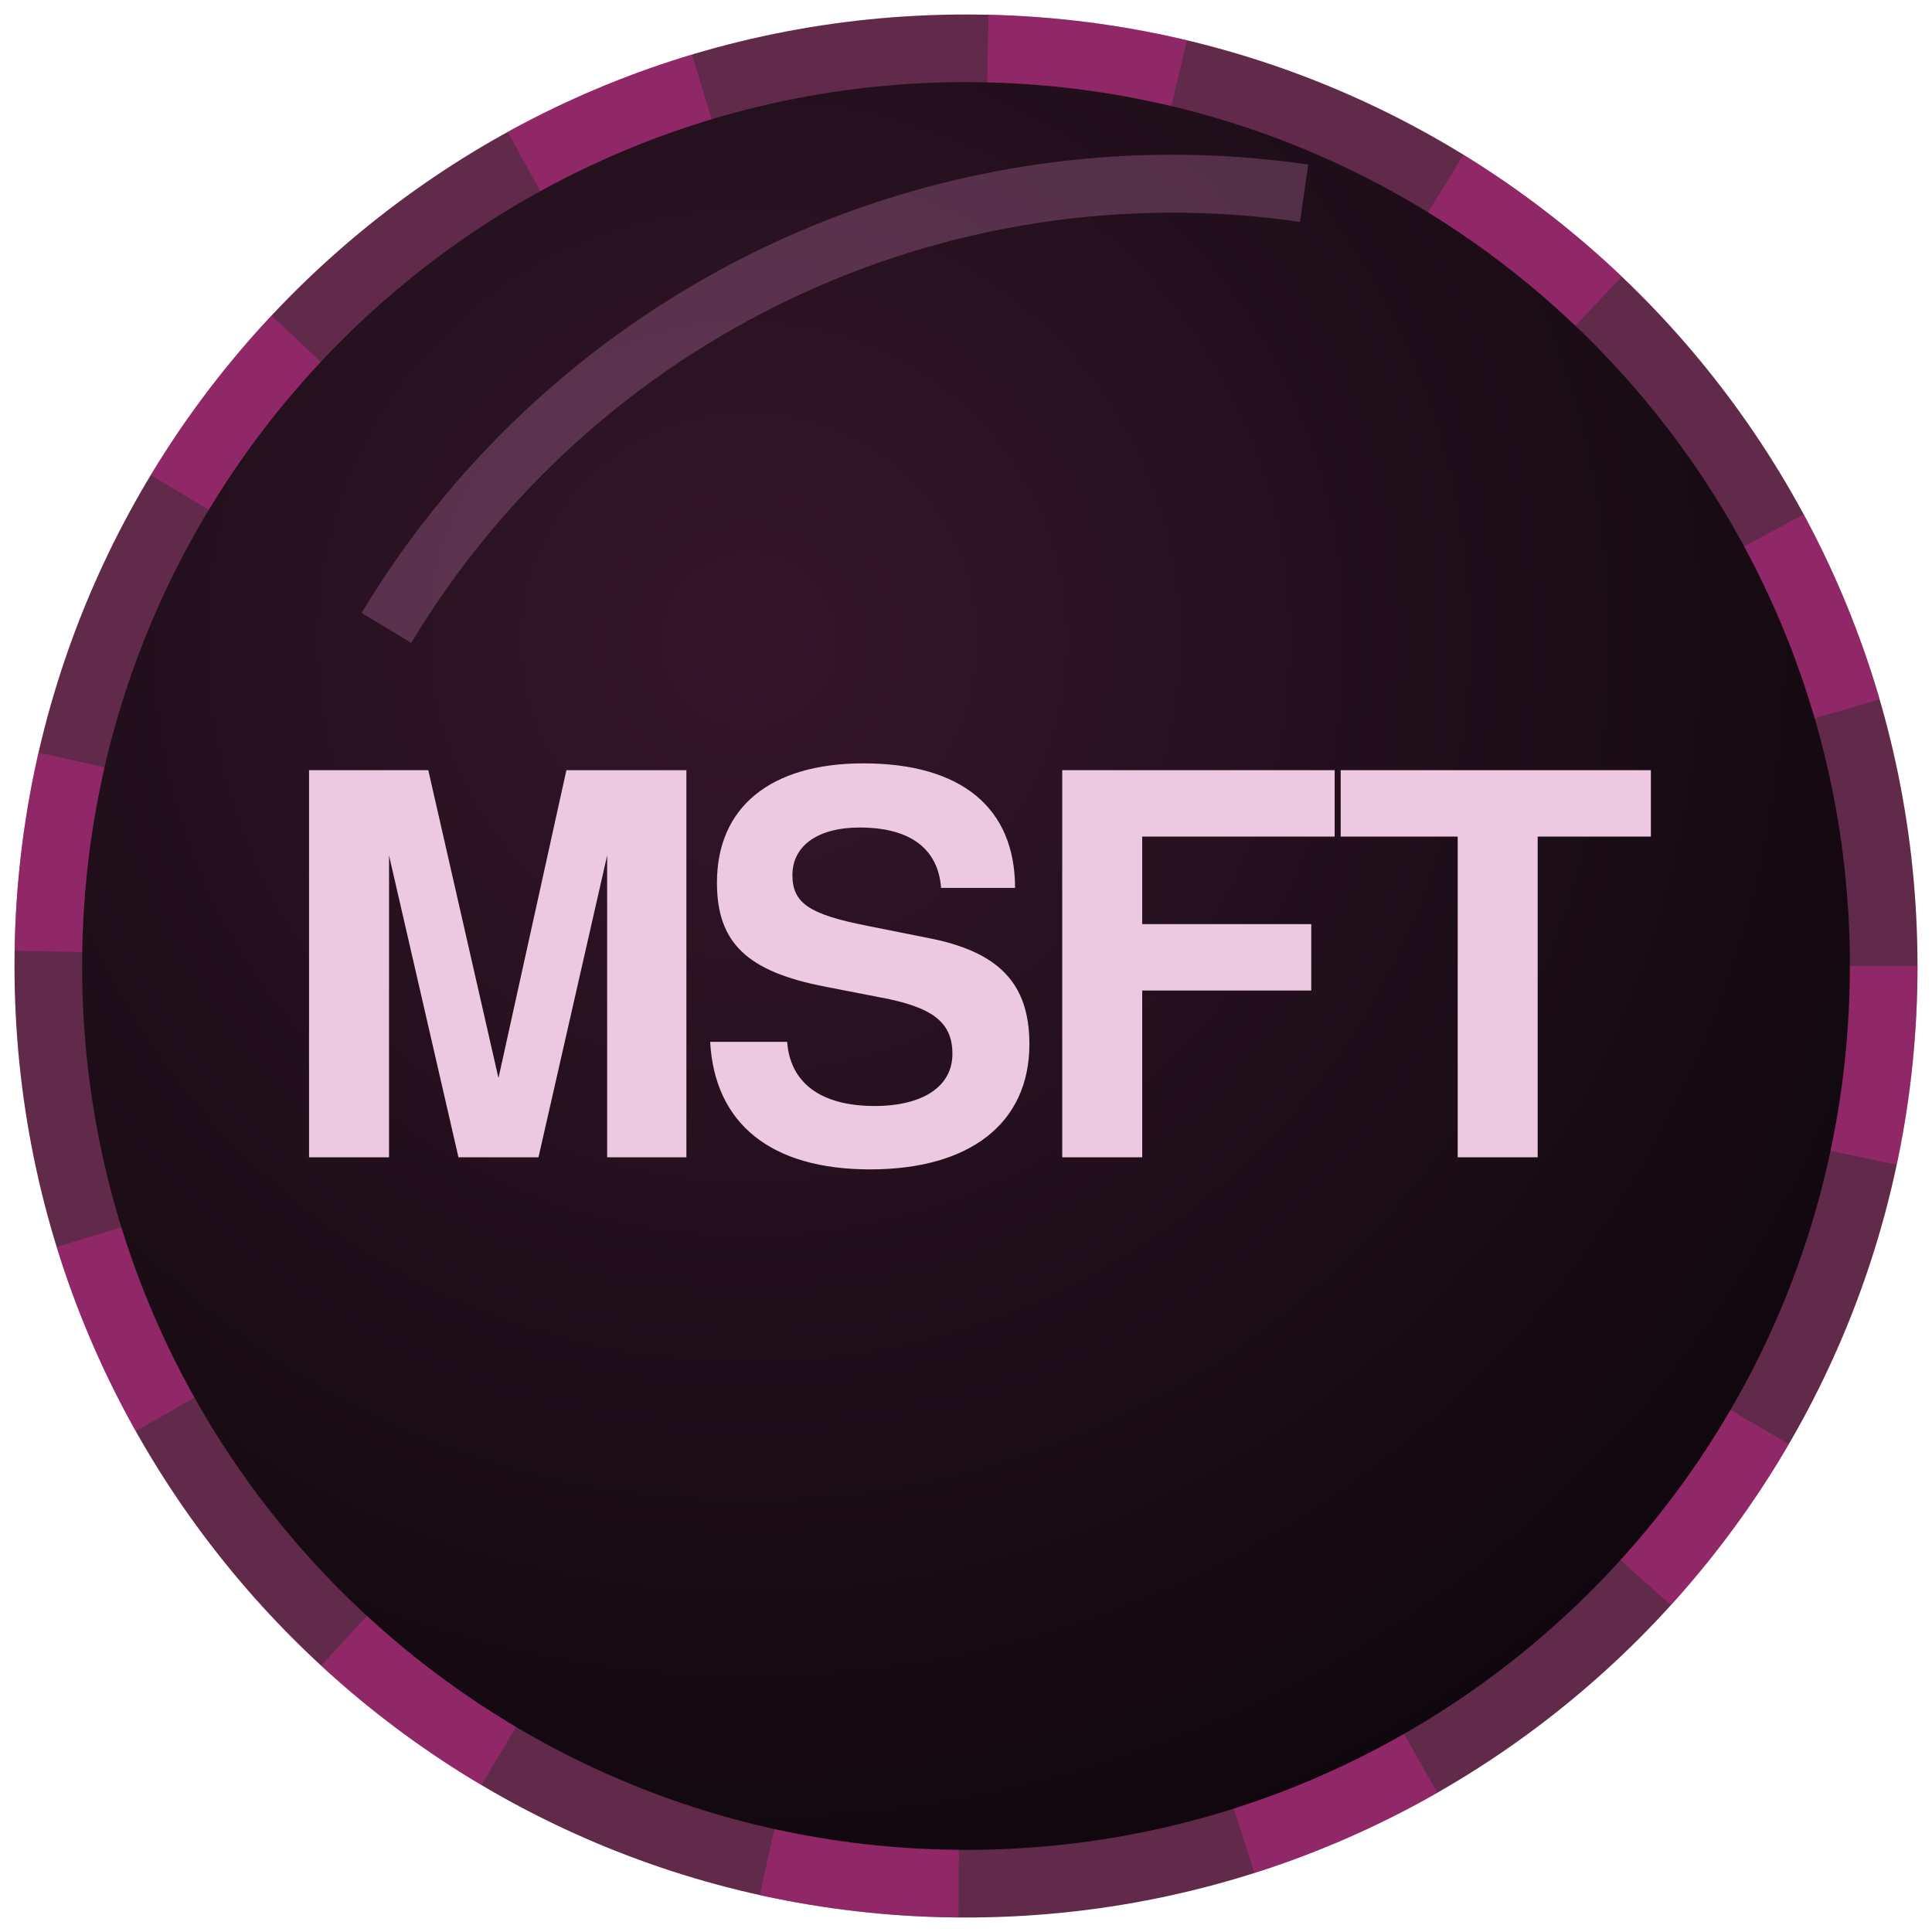
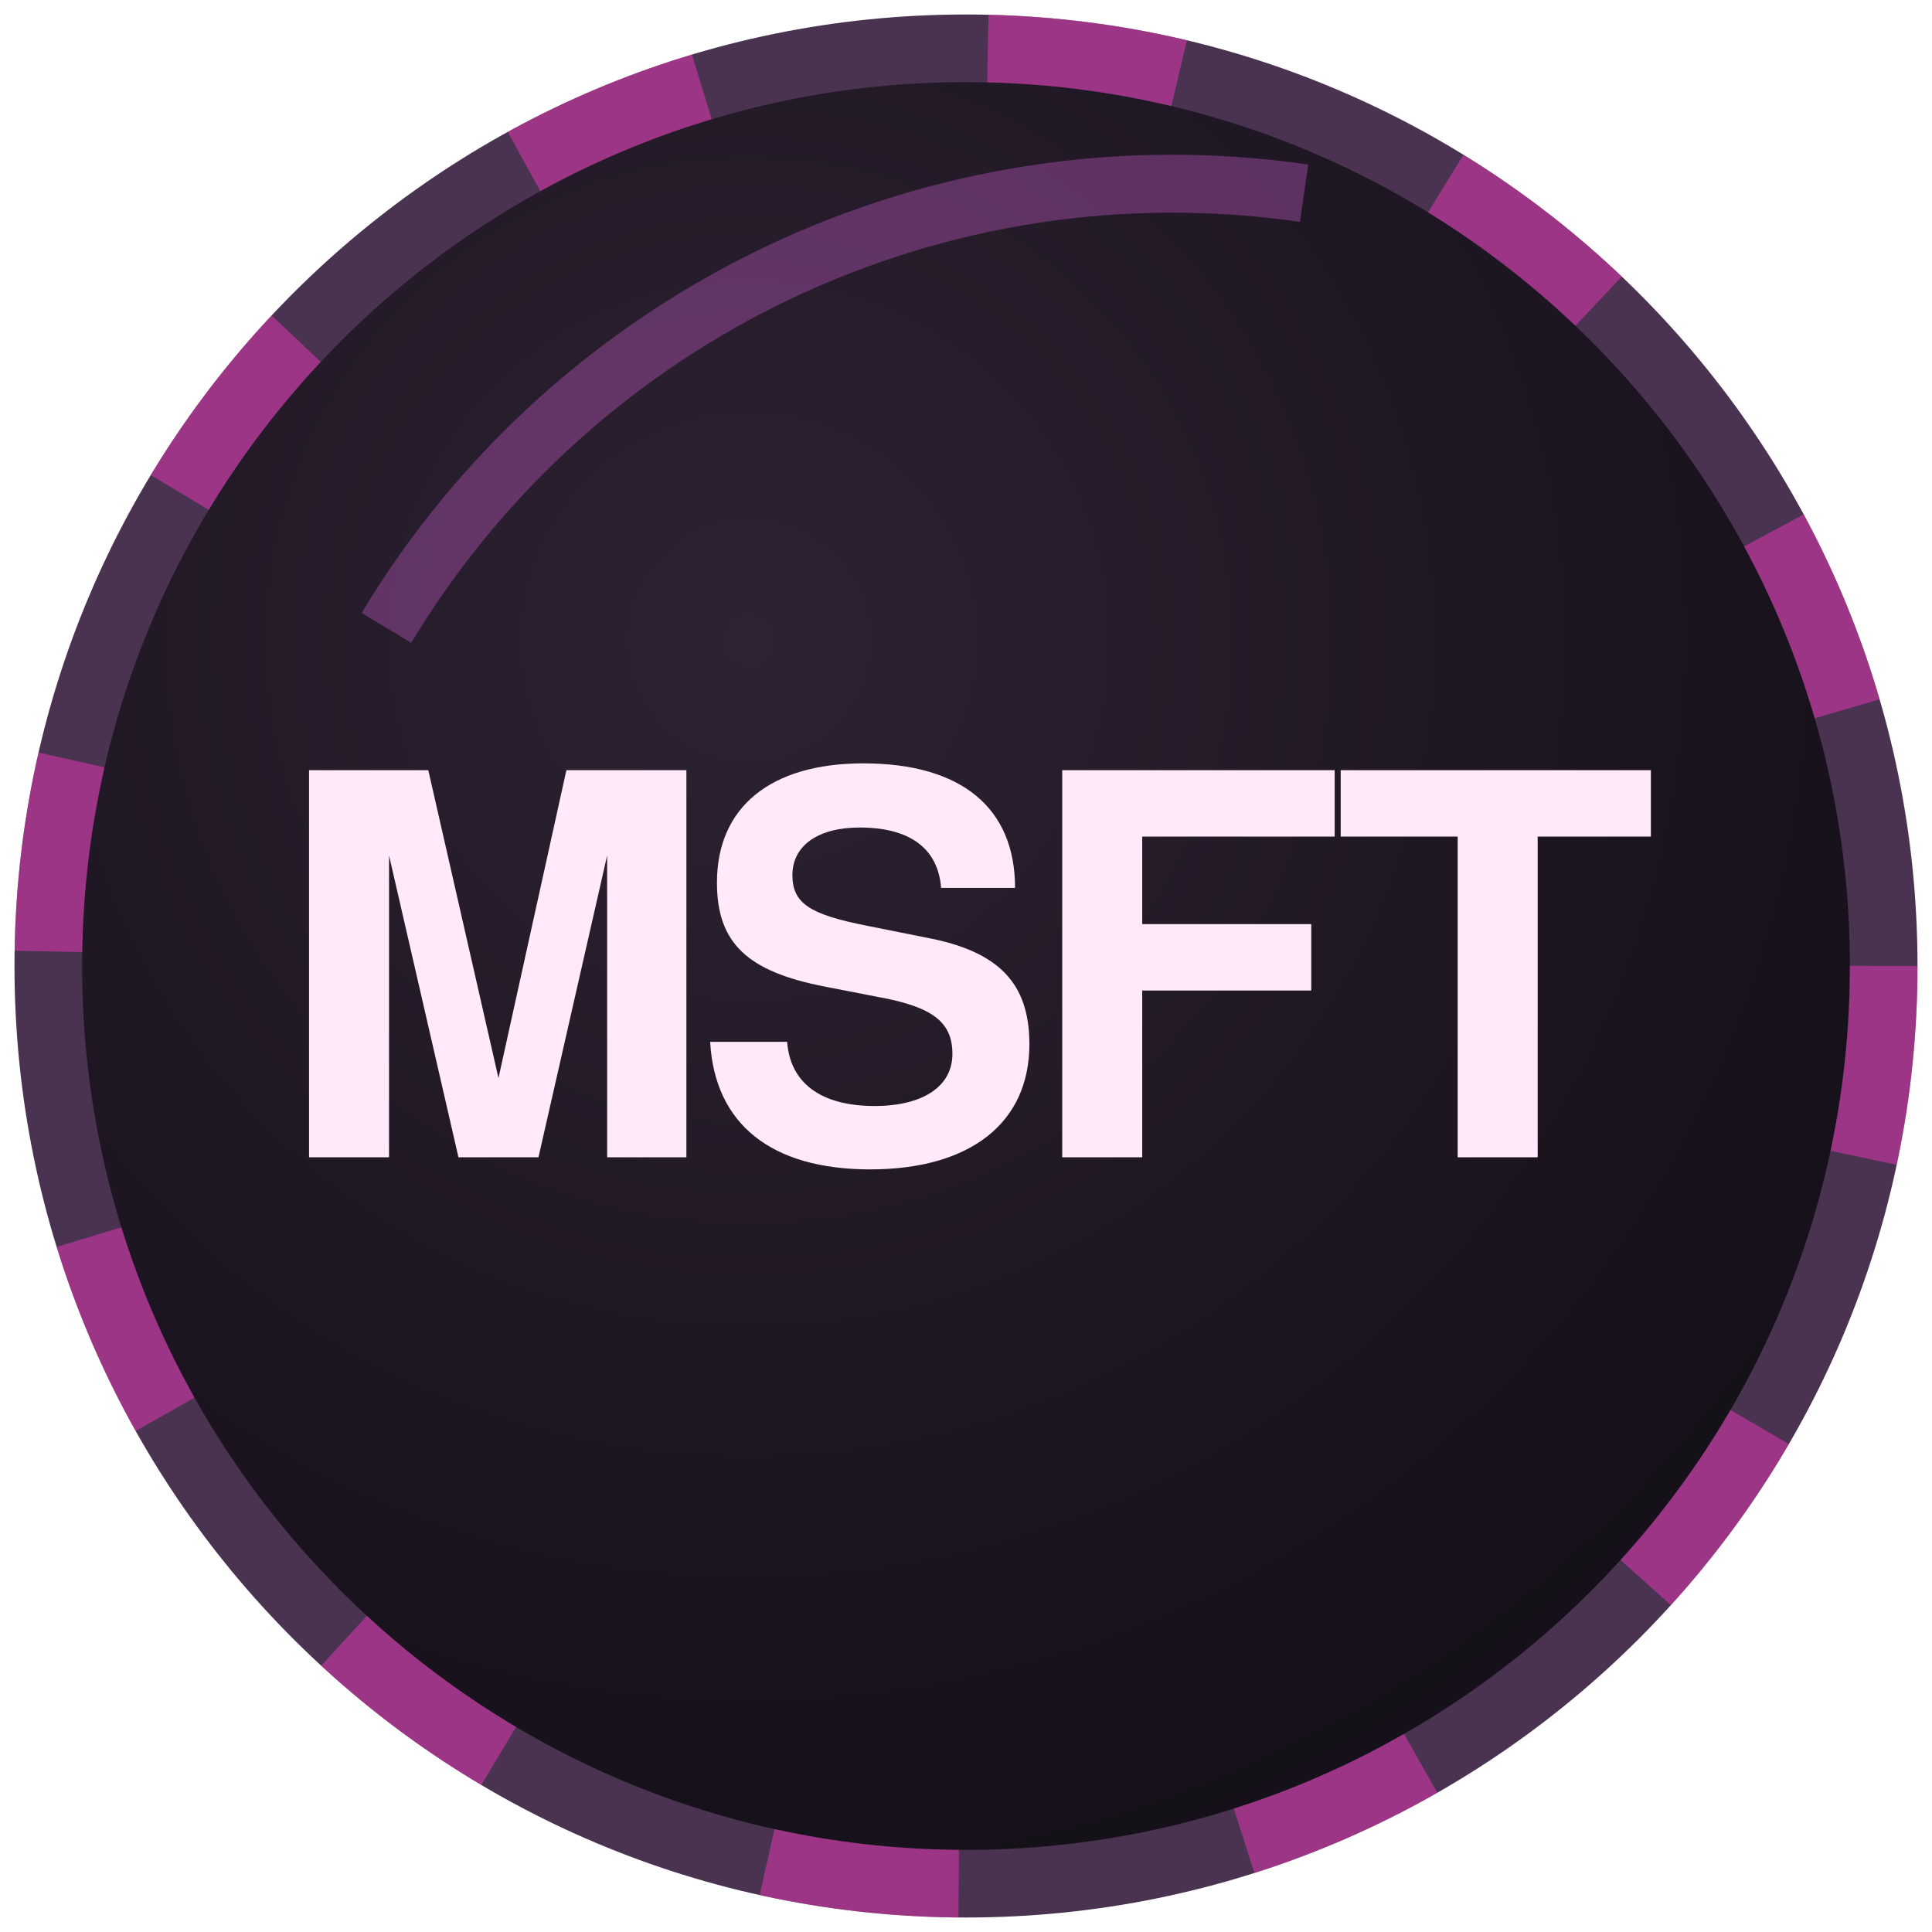
<svg xmlns="http://www.w3.org/2000/svg" viewBox="0 0 40 40" role="img" aria-label="MSFT">
  <defs>
    <radialGradient id="g" cx="38%" cy="32%" r="72%">
-       <stop offset="0%" stop-color="#341629" />
-       <stop offset="70%" stop-color="#1a0c15" />
-       <stop offset="100%" stop-color="#0f070d" />
+       <stop offset="0%" stop-color="#2e2233" />
+       <stop offset="70%" stop-color="#1c1420" />
+       <stop offset="100%" stop-color="#141018" />
    </radialGradient>
  </defs>
-   <circle cx="20" cy="20" r="19" fill="url(#g)" stroke="#622a4a" stroke-width="1.4" />
-   <circle cx="20" cy="20" r="19" fill="none" stroke="#c72389" stroke-width="1.4" stroke-dasharray="4 6" opacity="0.45" />
-   <path d="M8 13 A19 19 0 0 1 27 4" stroke="#d886bd" stroke-width="1.2" fill="none" opacity="0.28" />
-   <text x="20" y="20" dy="0.36em" text-anchor="middle" font-family="'Helvetica Neue',Helvetica,Arial,sans-serif" font-weight="700" font-size="11" letter-spacing="-0.5" fill="#ecc9e0">MSFT</text>
+   <circle cx="20" cy="20" r="19" fill="url(#g)" stroke="#4a3350" stroke-width="1.4" />
+   <circle cx="20" cy="20" r="19" fill="none" stroke="#ff37c7" stroke-width="1.4" stroke-dasharray="4 6" opacity="0.45" />
+   <path d="M8 13 A19 19 0 0 1 27 4" stroke="#fc72ff" stroke-width="1.2" fill="none" opacity="0.28" />
+   <text x="20" y="20" dy="0.36em" text-anchor="middle" font-family="'Helvetica Neue',Helvetica,Arial,sans-serif" font-weight="700" font-size="11" letter-spacing="-0.5" fill="#ffe9fa">MSFT</text>
</svg>
